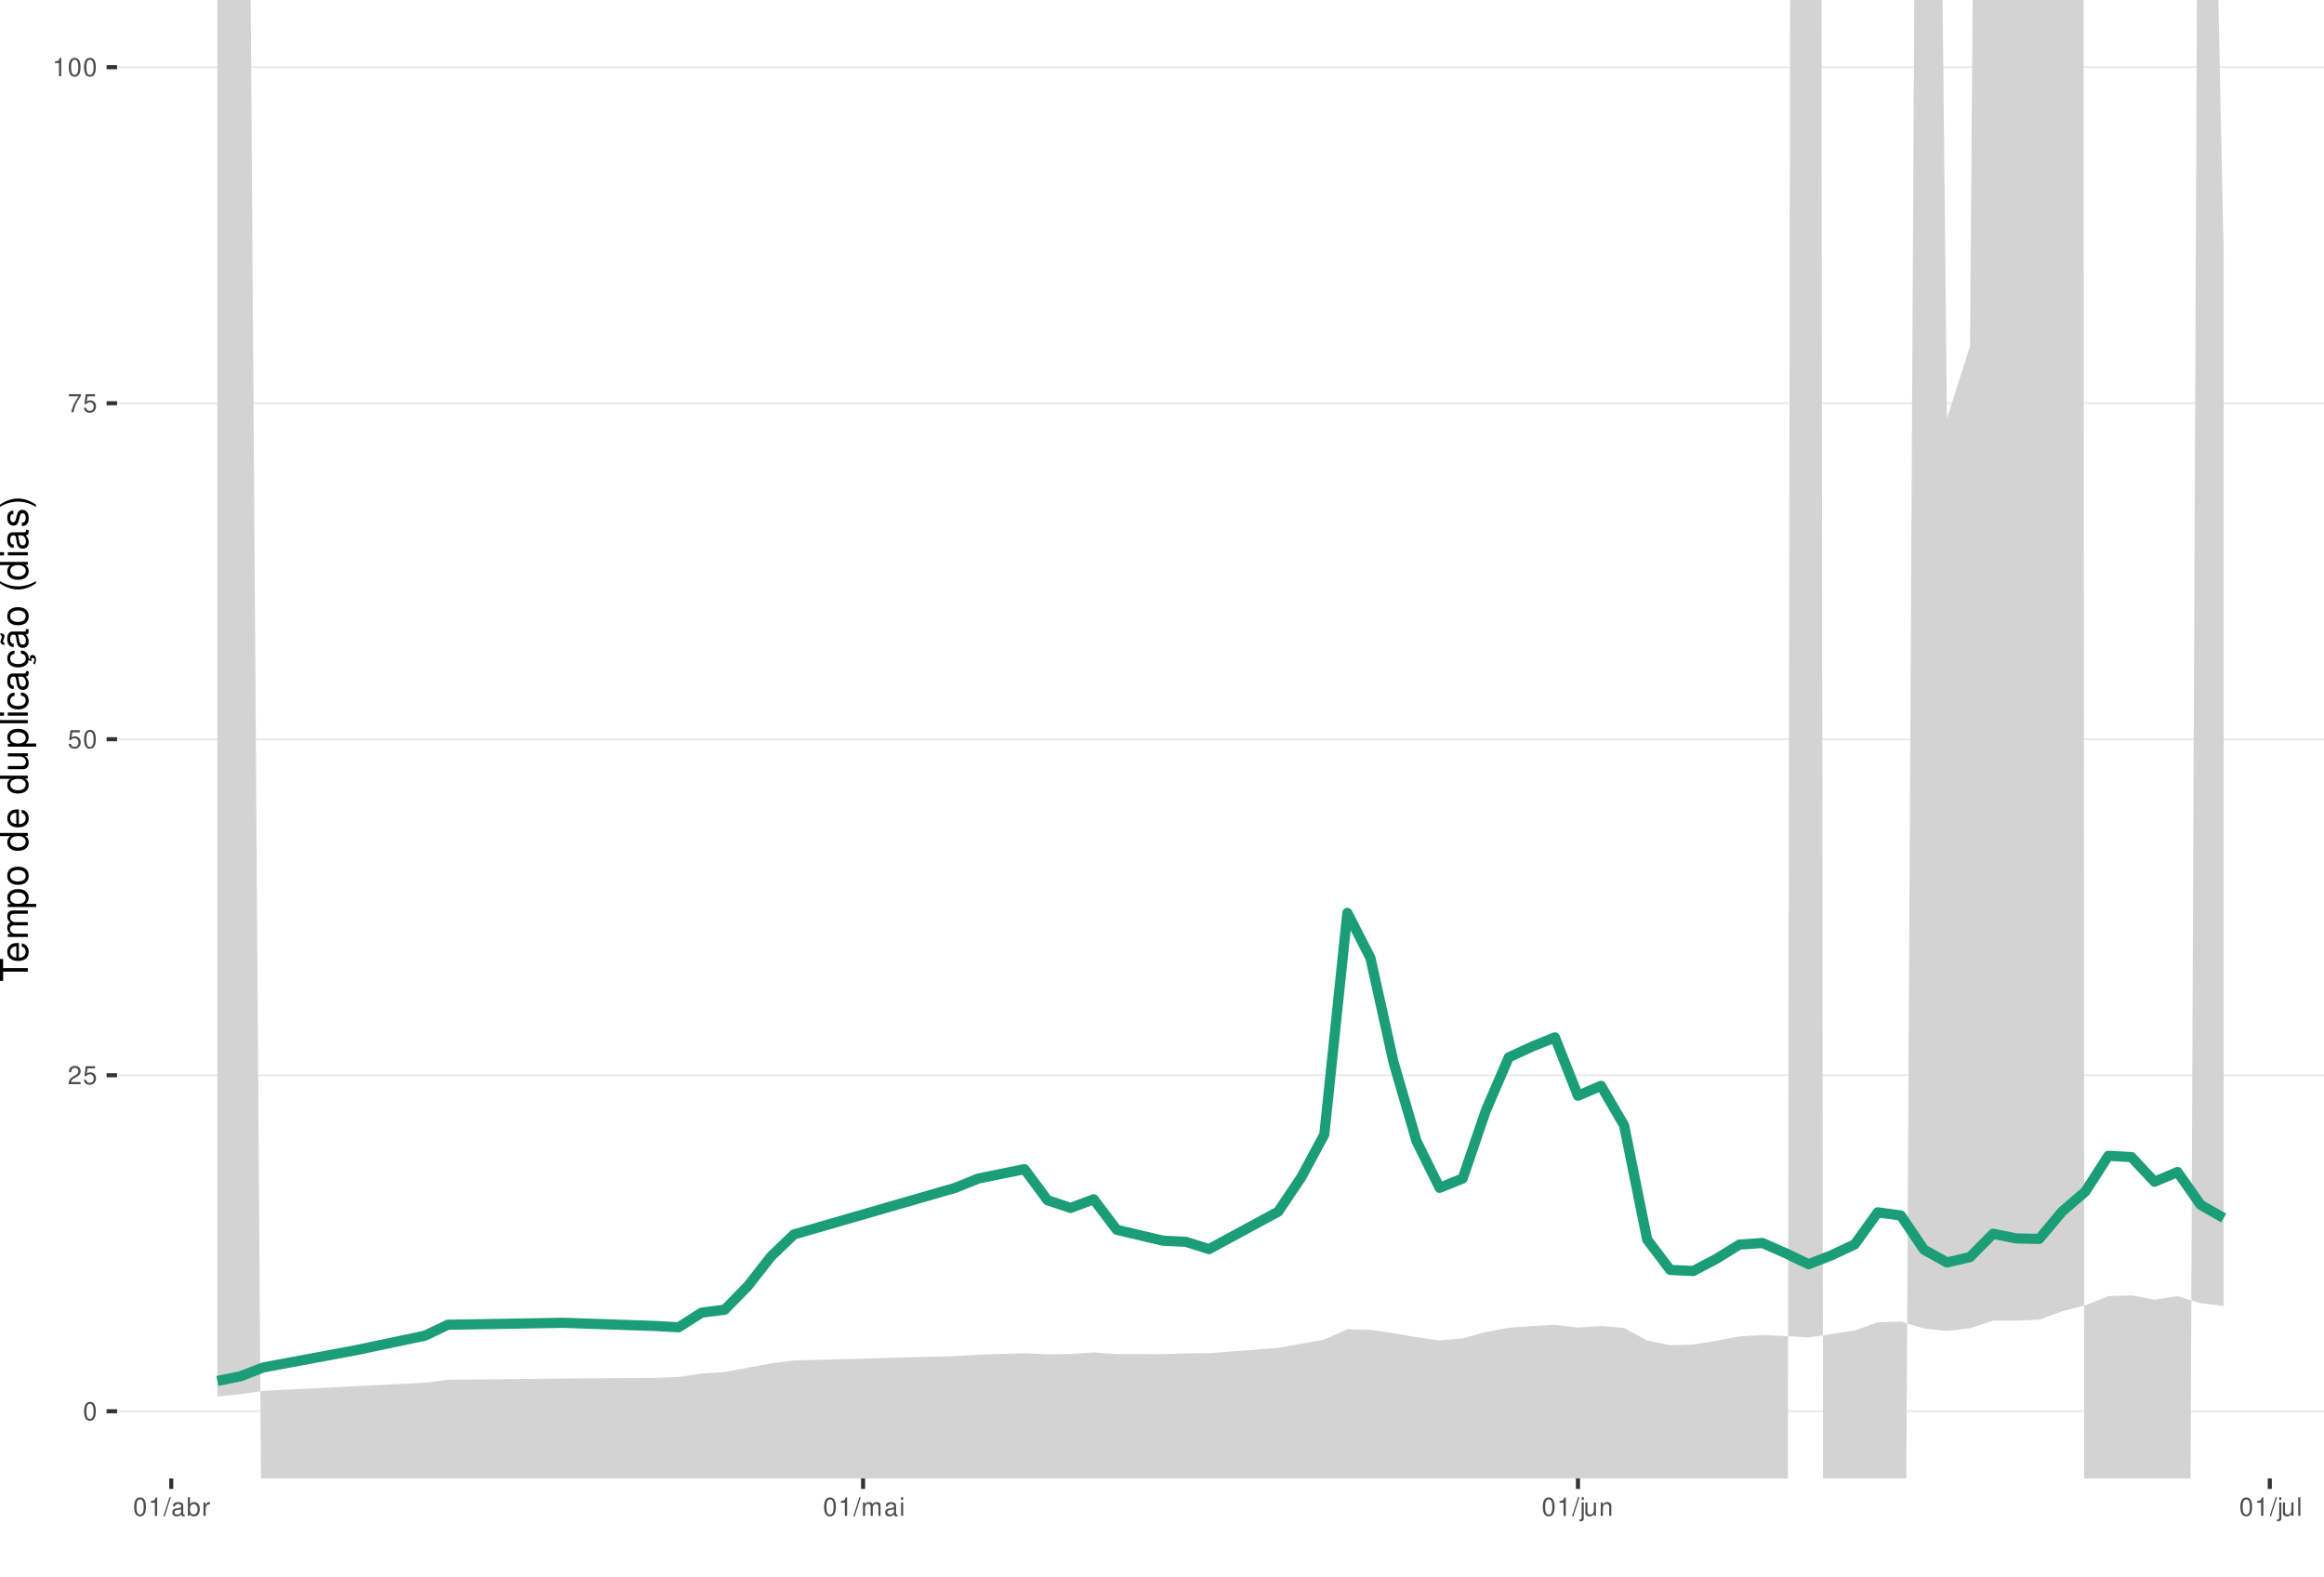
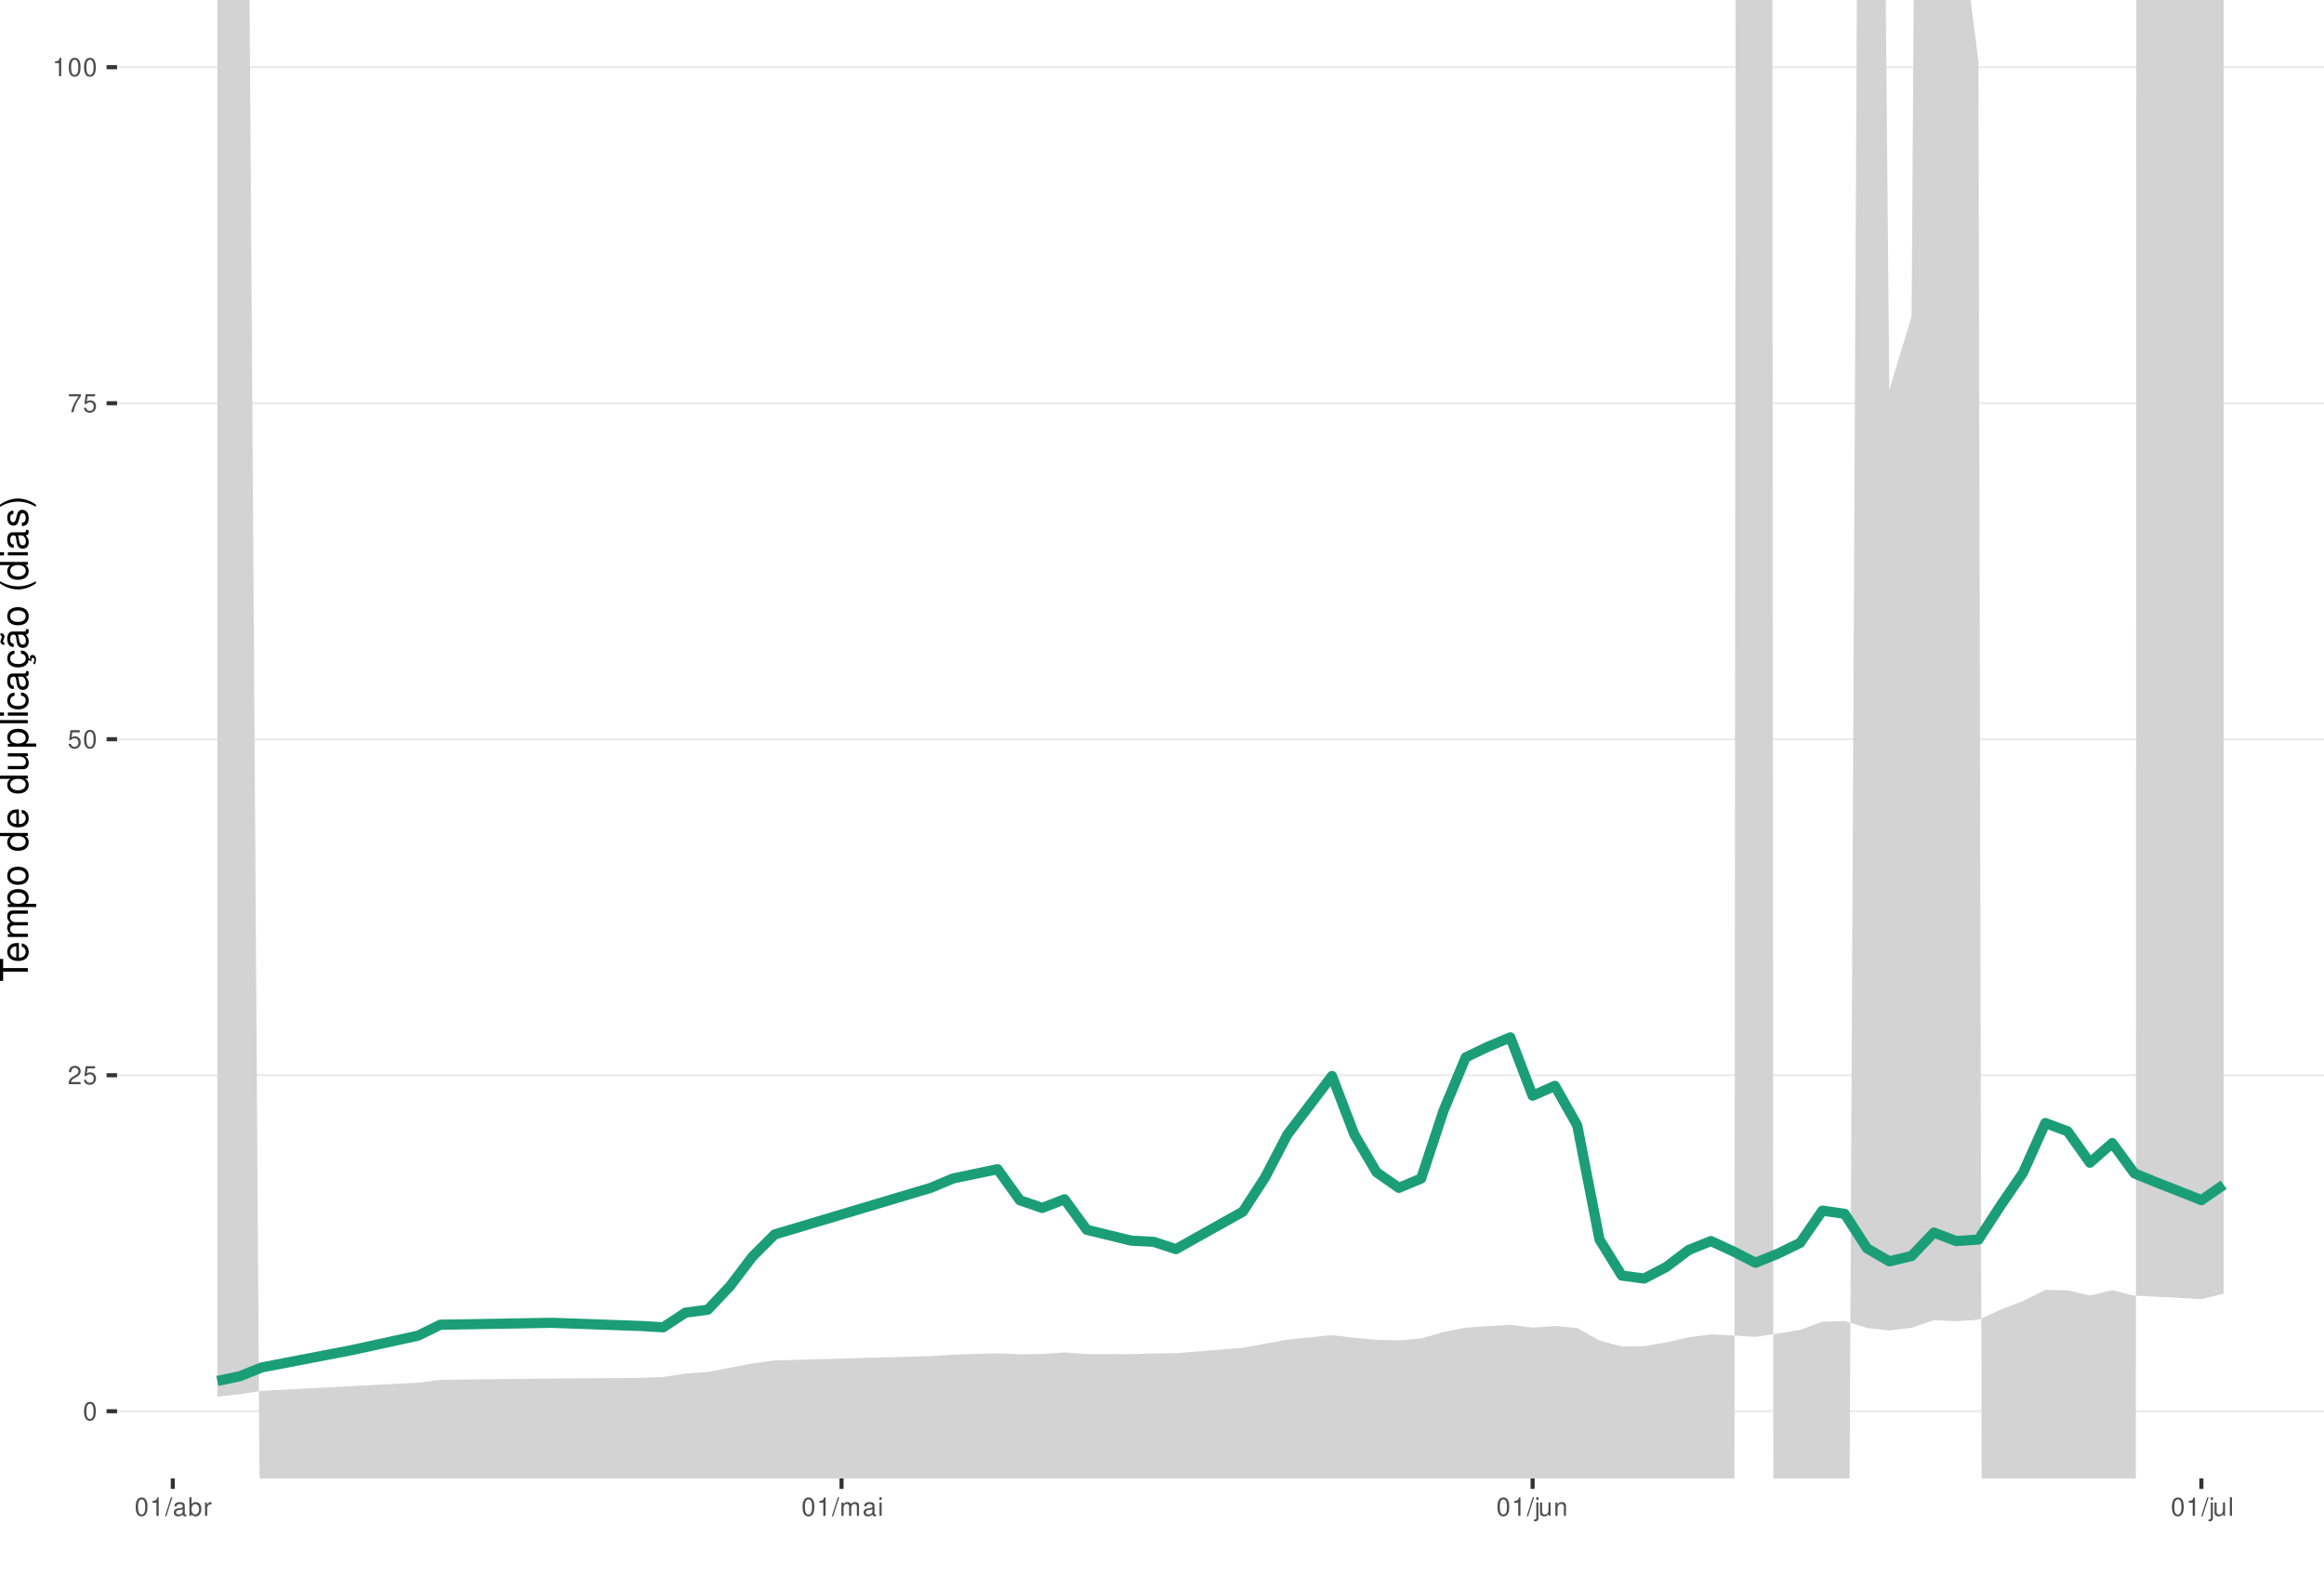
<svg xmlns="http://www.w3.org/2000/svg" xmlns:xlink="http://www.w3.org/1999/xlink" width="609pt" height="413pt" viewBox="0 0 609 413" version="1.1">
  <defs>
    <g>
      <symbol overflow="visible" id="glyph0-0">
        <path style="stroke:none;" d="" />
      </symbol>
      <symbol overflow="visible" id="glyph0-1">
        <path style="stroke:none;" d="M 1.828 -4.812 C 1.391 -4.812 0.984 -4.609 0.75 -4.281 C 0.438 -3.859 0.281 -3.219 0.281 -2.328 C 0.281 -0.703 0.812 0.156 1.828 0.156 C 2.828 0.156 3.375 -0.703 3.375 -2.297 C 3.375 -3.219 3.234 -3.844 2.922 -4.281 C 2.672 -4.625 2.281 -4.812 1.828 -4.812 Z M 1.828 -4.297 C 2.469 -4.297 2.781 -3.641 2.781 -2.344 C 2.781 -0.969 2.469 -0.328 1.812 -0.328 C 1.203 -0.328 0.891 -1 0.891 -2.328 C 0.891 -3.641 1.203 -4.297 1.828 -4.297 Z M 1.828 -4.297 " />
      </symbol>
      <symbol overflow="visible" id="glyph0-2">
        <path style="stroke:none;" d="M 3.375 -0.578 L 0.891 -0.578 C 0.938 -0.984 1.156 -1.234 1.734 -1.578 L 2.406 -1.953 C 3.062 -2.328 3.406 -2.812 3.406 -3.406 C 3.406 -3.812 3.234 -4.188 2.969 -4.438 C 2.688 -4.688 2.344 -4.812 1.891 -4.812 C 1.297 -4.812 0.844 -4.594 0.578 -4.188 C 0.422 -3.938 0.344 -3.641 0.328 -3.141 L 0.922 -3.141 C 0.938 -3.469 0.984 -3.672 1.062 -3.828 C 1.219 -4.125 1.516 -4.297 1.875 -4.297 C 2.406 -4.297 2.797 -3.906 2.797 -3.391 C 2.797 -3.016 2.578 -2.672 2.156 -2.438 L 1.547 -2.078 C 0.562 -1.516 0.281 -1.062 0.219 0 L 3.375 0 Z M 3.375 -0.578 " />
      </symbol>
      <symbol overflow="visible" id="glyph0-3">
        <path style="stroke:none;" d="M 3.172 -4.719 L 0.734 -4.719 L 0.375 -2.156 L 0.922 -2.156 C 1.188 -2.469 1.422 -2.594 1.797 -2.594 C 2.422 -2.594 2.812 -2.156 2.812 -1.453 C 2.812 -0.781 2.422 -0.359 1.781 -0.359 C 1.266 -0.359 0.953 -0.625 0.812 -1.156 L 0.234 -1.156 C 0.312 -0.766 0.375 -0.578 0.516 -0.406 C 0.781 -0.047 1.266 0.156 1.797 0.156 C 2.75 0.156 3.422 -0.547 3.422 -1.531 C 3.422 -2.469 2.797 -3.109 1.891 -3.109 C 1.562 -3.109 1.297 -3.016 1.016 -2.828 L 1.203 -4.141 L 3.172 -4.141 Z M 3.172 -4.719 " />
      </symbol>
      <symbol overflow="visible" id="glyph0-4">
        <path style="stroke:none;" d="M 3.469 -4.719 L 0.312 -4.719 L 0.312 -4.141 L 2.859 -4.141 C 1.734 -2.531 1.266 -1.547 0.922 0 L 1.547 0 C 1.797 -1.516 2.391 -2.812 3.469 -4.234 Z M 3.469 -4.719 " />
      </symbol>
      <symbol overflow="visible" id="glyph0-5">
        <path style="stroke:none;" d="M 1.719 -3.422 L 1.719 0 L 2.312 0 L 2.312 -4.812 L 1.922 -4.812 C 1.719 -4.078 1.578 -3.969 0.672 -3.859 L 0.672 -3.422 Z M 1.719 -3.422 " />
      </symbol>
      <symbol overflow="visible" id="glyph0-6">
        <path style="stroke:none;" d="M 1.531 -4.859 L -0.047 0.141 L 0.312 0.141 L 1.891 -4.859 Z M 1.531 -4.859 " />
      </symbol>
      <symbol overflow="visible" id="glyph0-7">
        <path style="stroke:none;" d="M 3.562 -0.328 C 3.5 -0.312 3.469 -0.312 3.438 -0.312 C 3.25 -0.312 3.141 -0.406 3.141 -0.578 L 3.141 -2.641 C 3.141 -3.25 2.688 -3.594 1.828 -3.594 C 1.312 -3.594 0.906 -3.438 0.672 -3.188 C 0.516 -3 0.453 -2.797 0.438 -2.453 L 0.984 -2.453 C 1.031 -2.875 1.297 -3.078 1.812 -3.078 C 2.312 -3.078 2.594 -2.891 2.594 -2.562 L 2.594 -2.406 C 2.578 -2.172 2.469 -2.078 2.016 -2.031 C 1.219 -1.922 1.109 -1.891 0.891 -1.812 C 0.484 -1.641 0.281 -1.328 0.281 -0.875 C 0.281 -0.25 0.719 0.156 1.422 0.156 C 1.859 0.156 2.219 0 2.609 -0.359 C 2.656 0 2.828 0.156 3.188 0.156 C 3.297 0.156 3.375 0.141 3.562 0.094 Z M 2.594 -1.094 C 2.594 -0.906 2.531 -0.797 2.375 -0.641 C 2.141 -0.438 1.875 -0.328 1.547 -0.328 C 1.109 -0.328 0.859 -0.547 0.859 -0.891 C 0.859 -1.266 1.094 -1.438 1.703 -1.531 C 2.297 -1.609 2.406 -1.641 2.594 -1.719 Z M 2.594 -1.094 " />
      </symbol>
      <symbol overflow="visible" id="glyph0-8">
        <path style="stroke:none;" d="M 0.359 -4.859 L 0.359 0 L 0.859 0 L 0.859 -0.453 C 1.125 -0.047 1.484 0.156 1.969 0.156 C 2.875 0.156 3.484 -0.594 3.484 -1.75 C 3.484 -2.891 2.922 -3.594 1.984 -3.594 C 1.516 -3.594 1.172 -3.406 0.906 -3.016 L 0.906 -4.859 Z M 1.891 -3.062 C 2.5 -3.062 2.906 -2.531 2.906 -1.703 C 2.906 -0.906 2.484 -0.359 1.891 -0.359 C 1.297 -0.359 0.906 -0.906 0.906 -1.719 C 0.906 -2.531 1.297 -3.062 1.891 -3.062 Z M 1.891 -3.062 " />
      </symbol>
      <symbol overflow="visible" id="glyph0-9">
        <path style="stroke:none;" d="M 0.453 -3.484 L 0.453 0 L 1.016 0 L 1.016 -1.812 C 1.031 -2.656 1.375 -3.016 2.141 -3 L 2.141 -3.562 C 2.047 -3.578 1.984 -3.594 1.922 -3.594 C 1.562 -3.594 1.297 -3.375 0.969 -2.859 L 0.969 -3.484 Z M 0.453 -3.484 " />
      </symbol>
      <symbol overflow="visible" id="glyph0-10">
        <path style="stroke:none;" d="M 0.469 -3.484 L 0.469 0 L 1.031 0 L 1.031 -2.188 C 1.031 -2.703 1.391 -3.109 1.844 -3.109 C 2.25 -3.109 2.484 -2.844 2.484 -2.406 L 2.484 0 L 3.047 0 L 3.047 -2.188 C 3.047 -2.703 3.422 -3.109 3.875 -3.109 C 4.266 -3.109 4.516 -2.844 4.516 -2.406 L 4.516 0 L 5.078 0 L 5.078 -2.609 C 5.078 -3.234 4.719 -3.594 4.062 -3.594 C 3.594 -3.594 3.312 -3.453 2.984 -3.062 C 2.781 -3.422 2.5 -3.594 2.047 -3.594 C 1.578 -3.594 1.266 -3.422 0.984 -3 L 0.984 -3.484 Z M 0.469 -3.484 " />
      </symbol>
      <symbol overflow="visible" id="glyph0-11">
        <path style="stroke:none;" d="M 1 -3.484 L 0.453 -3.484 L 0.453 0 L 1 0 Z M 1 -4.859 L 0.438 -4.859 L 0.438 -4.156 L 1 -4.156 Z M 1 -4.859 " />
      </symbol>
      <symbol overflow="visible" id="glyph0-12">
        <path style="stroke:none;" d="M 0.469 -3.484 L 0.469 0.5 C 0.469 0.859 0.359 0.969 0.016 0.969 C -0.031 0.969 -0.047 0.969 -0.125 0.953 L -0.125 1.438 C -0.047 1.438 -0.016 1.453 0.062 1.453 C 0.688 1.453 1.016 1.203 1.016 0.719 L 1.016 -3.484 Z M 1.016 -4.859 L 0.469 -4.859 L 0.469 -4.156 L 1.016 -4.156 Z M 1.016 -4.859 " />
      </symbol>
      <symbol overflow="visible" id="glyph0-13">
        <path style="stroke:none;" d="M 3.203 0 L 3.203 -3.484 L 2.656 -3.484 L 2.656 -1.516 C 2.656 -0.797 2.281 -0.328 1.703 -0.328 C 1.266 -0.328 0.984 -0.594 0.984 -1.016 L 0.984 -3.484 L 0.438 -3.484 L 0.438 -0.797 C 0.438 -0.219 0.859 0.156 1.547 0.156 C 2.062 0.156 2.391 -0.031 2.703 -0.484 L 2.703 0 Z M 3.203 0 " />
      </symbol>
      <symbol overflow="visible" id="glyph0-14">
        <path style="stroke:none;" d="M 0.469 -3.484 L 0.469 0 L 1.031 0 L 1.031 -1.922 C 1.031 -2.641 1.391 -3.109 1.969 -3.109 C 2.406 -3.109 2.688 -2.828 2.688 -2.422 L 2.688 0 L 3.234 0 L 3.234 -2.641 C 3.234 -3.219 2.812 -3.594 2.141 -3.594 C 1.625 -3.594 1.281 -3.391 0.984 -2.906 L 0.984 -3.484 Z M 0.469 -3.484 " />
      </symbol>
      <symbol overflow="visible" id="glyph0-15">
        <path style="stroke:none;" d="M 1.016 -4.859 L 0.453 -4.859 L 0.453 0 L 1.016 0 Z M 1.016 -4.859 " />
      </symbol>
      <symbol overflow="visible" id="glyph1-0">
        <path style="stroke:none;" d="" />
      </symbol>
      <symbol overflow="visible" id="glyph1-1">
        <path style="stroke:none;" d="M -6.469 -3.547 L -6.469 -5.938 L -7.297 -5.938 L -7.297 -0.203 L -6.469 -0.203 L -6.469 -2.609 L 0 -2.609 L 0 -3.547 Z M -6.469 -3.547 " />
      </symbol>
      <symbol overflow="visible" id="glyph1-2">
        <path style="stroke:none;" d="M -2.344 -5.125 C -3.141 -5.125 -3.625 -5.062 -4.016 -4.922 C -4.875 -4.578 -5.391 -3.781 -5.391 -2.797 C -5.391 -1.344 -4.281 -0.406 -2.547 -0.406 C -0.812 -0.406 0.234 -1.297 0.234 -2.781 C 0.234 -3.984 -0.453 -4.812 -1.594 -5.016 L -1.594 -4.188 C -0.906 -3.953 -0.547 -3.484 -0.547 -2.812 C -0.547 -2.281 -0.781 -1.828 -1.219 -1.547 C -1.516 -1.344 -1.812 -1.281 -2.344 -1.266 Z M -3.016 -1.297 C -3.984 -1.359 -4.625 -1.953 -4.625 -2.797 C -4.625 -3.641 -3.953 -4.234 -3.016 -4.234 Z M -3.016 -1.297 " />
      </symbol>
      <symbol overflow="visible" id="glyph1-3">
        <path style="stroke:none;" d="M -5.234 -0.703 L 0 -0.703 L 0 -1.547 L -3.297 -1.547 C -4.047 -1.547 -4.656 -2.094 -4.656 -2.766 C -4.656 -3.391 -4.281 -3.734 -3.609 -3.734 L 0 -3.734 L 0 -4.578 L -3.297 -4.578 C -4.047 -4.578 -4.656 -5.125 -4.656 -5.812 C -4.656 -6.422 -4.266 -6.781 -3.609 -6.781 L 0 -6.781 L 0 -7.625 L -3.938 -7.625 C -4.875 -7.625 -5.391 -7.078 -5.391 -6.094 C -5.391 -5.406 -5.188 -4.984 -4.594 -4.484 C -5.156 -4.188 -5.391 -3.766 -5.391 -3.078 C -5.391 -2.375 -5.125 -1.906 -4.5 -1.469 L -5.234 -1.469 Z M -5.234 -0.703 " />
      </symbol>
      <symbol overflow="visible" id="glyph1-4">
        <path style="stroke:none;" d="M 2.188 -0.547 L 2.188 -1.375 L -0.547 -1.375 C -0.016 -1.812 0.234 -2.312 0.234 -2.984 C 0.234 -4.344 -0.859 -5.234 -2.531 -5.234 C -4.297 -5.234 -5.391 -4.375 -5.391 -2.984 C -5.391 -2.266 -5.062 -1.703 -4.453 -1.312 L -5.234 -1.312 L -5.234 -0.547 Z M -4.609 -2.844 C -4.609 -3.766 -3.797 -4.359 -2.547 -4.359 C -1.359 -4.359 -0.547 -3.75 -0.547 -2.844 C -0.547 -1.953 -1.344 -1.375 -2.578 -1.375 C -3.812 -1.375 -4.609 -1.953 -4.609 -2.844 Z M -4.609 -2.844 " />
      </symbol>
      <symbol overflow="visible" id="glyph1-5">
        <path style="stroke:none;" d="M -5.391 -2.719 C -5.391 -1.234 -4.344 -0.359 -2.578 -0.359 C -0.812 -0.359 0.234 -1.234 0.234 -2.734 C 0.234 -4.203 -0.812 -5.094 -2.547 -5.094 C -4.359 -5.094 -5.391 -4.234 -5.391 -2.719 Z M -4.625 -2.734 C -4.625 -3.672 -3.844 -4.234 -2.547 -4.234 C -1.312 -4.234 -0.547 -3.656 -0.547 -2.734 C -0.547 -1.797 -1.312 -1.234 -2.578 -1.234 C -3.844 -1.234 -4.625 -1.797 -4.625 -2.734 Z M -4.625 -2.734 " />
      </symbol>
      <symbol overflow="visible" id="glyph1-6">
        <path style="stroke:none;" d="" />
      </symbol>
      <symbol overflow="visible" id="glyph1-7">
        <path style="stroke:none;" d="M -7.297 -4.953 L -7.297 -4.125 L -4.578 -4.125 C -5.109 -3.766 -5.391 -3.203 -5.391 -2.516 C -5.391 -1.156 -4.297 -0.266 -2.625 -0.266 C -0.859 -0.266 0.234 -1.125 0.234 -2.547 C 0.234 -3.266 -0.047 -3.766 -0.688 -4.203 L 0 -4.203 L 0 -4.953 Z M -4.609 -2.656 C -4.609 -3.547 -3.812 -4.125 -2.562 -4.125 C -1.344 -4.125 -0.547 -3.547 -0.547 -2.656 C -0.547 -1.734 -1.359 -1.125 -2.578 -1.125 C -3.797 -1.125 -4.609 -1.734 -4.609 -2.656 Z M -4.609 -2.656 " />
      </symbol>
      <symbol overflow="visible" id="glyph1-8">
        <path style="stroke:none;" d="M 0 -4.812 L -5.234 -4.812 L -5.234 -3.984 L -2.266 -3.984 C -1.203 -3.984 -0.5 -3.438 -0.5 -2.562 C -0.5 -1.906 -0.906 -1.484 -1.531 -1.484 L -5.234 -1.484 L -5.234 -0.656 L -1.203 -0.656 C -0.328 -0.656 0.234 -1.297 0.234 -2.312 C 0.234 -3.094 -0.047 -3.578 -0.734 -4.062 L 0 -4.062 Z M 0 -4.812 " />
      </symbol>
      <symbol overflow="visible" id="glyph1-9">
        <path style="stroke:none;" d="M -7.297 -1.516 L -7.297 -0.688 L 0 -0.688 L 0 -1.516 Z M -7.297 -1.516 " />
      </symbol>
      <symbol overflow="visible" id="glyph1-10">
        <path style="stroke:none;" d="M -5.234 -1.5 L -5.234 -0.672 L 0 -0.672 L 0 -1.5 Z M -7.297 -1.5 L -7.297 -0.656 L -6.234 -0.656 L -6.234 -1.5 Z M -7.297 -1.5 " />
      </symbol>
      <symbol overflow="visible" id="glyph1-11">
        <path style="stroke:none;" d="M -3.484 -4.703 C -3.984 -4.672 -4.312 -4.562 -4.609 -4.359 C -5.094 -4 -5.391 -3.375 -5.391 -2.641 C -5.391 -1.219 -4.266 -0.312 -2.531 -0.312 C -0.844 -0.312 0.234 -1.203 0.234 -2.625 C 0.234 -3.875 -0.516 -4.672 -1.797 -4.766 L -1.797 -3.938 C -0.953 -3.797 -0.547 -3.359 -0.547 -2.656 C -0.547 -1.734 -1.297 -1.188 -2.531 -1.188 C -3.844 -1.188 -4.625 -1.719 -4.625 -2.625 C -4.625 -3.328 -4.203 -3.766 -3.484 -3.875 Z M -3.484 -4.703 " />
      </symbol>
      <symbol overflow="visible" id="glyph1-12">
        <path style="stroke:none;" d="M -0.484 -5.344 C -0.469 -5.266 -0.469 -5.219 -0.469 -5.172 C -0.469 -4.875 -0.625 -4.719 -0.875 -4.719 L -3.953 -4.719 C -4.891 -4.719 -5.391 -4.047 -5.391 -2.75 C -5.391 -1.984 -5.172 -1.375 -4.781 -1.016 C -4.516 -0.766 -4.203 -0.672 -3.688 -0.656 L -3.688 -1.484 C -4.328 -1.562 -4.625 -1.938 -4.625 -2.719 C -4.625 -3.484 -4.344 -3.891 -3.844 -3.891 L -3.625 -3.891 C -3.266 -3.875 -3.125 -3.703 -3.047 -3.016 C -2.891 -1.844 -2.844 -1.656 -2.719 -1.344 C -2.453 -0.734 -2 -0.422 -1.312 -0.422 C -0.375 -0.422 0.234 -1.078 0.234 -2.141 C 0.234 -2.797 0 -3.328 -0.547 -3.922 C 0 -3.984 0.234 -4.234 0.234 -4.781 C 0.234 -4.953 0.203 -5.062 0.141 -5.344 Z M -1.656 -3.891 C -1.375 -3.891 -1.203 -3.812 -0.969 -3.562 C -0.656 -3.219 -0.5 -2.812 -0.5 -2.312 C -0.5 -1.672 -0.812 -1.297 -1.344 -1.297 C -1.891 -1.297 -2.172 -1.656 -2.297 -2.547 C -2.422 -3.438 -2.453 -3.609 -2.594 -3.891 Z M -1.656 -3.891 " />
      </symbol>
      <symbol overflow="visible" id="glyph1-13">
        <path style="stroke:none;" d="M 0.234 -2.641 C 0.234 -3.875 -0.547 -4.703 -1.797 -4.766 L -1.797 -3.938 C -0.953 -3.797 -0.531 -3.359 -0.531 -2.656 C -0.531 -1.734 -1.281 -1.188 -2.516 -1.188 C -3.844 -1.188 -4.625 -1.719 -4.625 -2.625 C -4.625 -3.328 -4.203 -3.766 -3.484 -3.875 L -3.484 -4.703 C -3.984 -4.672 -4.312 -4.562 -4.609 -4.359 C -5.094 -4 -5.391 -3.375 -5.391 -2.641 C -5.391 -1.219 -4.266 -0.312 -2.531 -0.312 C -1.469 -0.312 -0.625 -0.672 -0.156 -1.312 C 0.047 -1.594 0.125 -1.812 0.203 -2.25 L 0.922 -1.938 L 0.984 -2.062 C 0.938 -2.188 0.906 -2.25 0.906 -2.375 C 0.906 -2.656 1.047 -2.828 1.281 -2.828 C 1.547 -2.828 1.734 -2.594 1.734 -2.297 C 1.734 -2.031 1.672 -1.844 1.438 -1.406 L 1.406 -1.312 L 1.812 -1.094 C 2.078 -1.75 2.141 -1.953 2.141 -2.344 C 2.141 -3.109 1.781 -3.578 1.203 -3.578 C 0.781 -3.578 0.547 -3.297 0.547 -2.797 C 0.547 -2.703 0.547 -2.641 0.562 -2.516 Z M 0.234 -2.641 " />
      </symbol>
      <symbol overflow="visible" id="glyph1-14">
        <path style="stroke:none;" d="M -0.484 -5.344 C -0.469 -5.266 -0.469 -5.219 -0.469 -5.172 C -0.469 -4.875 -0.625 -4.719 -0.875 -4.719 L -3.953 -4.719 C -4.891 -4.719 -5.391 -4.047 -5.391 -2.75 C -5.391 -1.984 -5.172 -1.375 -4.781 -1.016 C -4.516 -0.766 -4.203 -0.672 -3.688 -0.656 L -3.688 -1.484 C -4.328 -1.562 -4.625 -1.938 -4.625 -2.719 C -4.625 -3.484 -4.344 -3.891 -3.844 -3.891 L -3.625 -3.891 C -3.266 -3.875 -3.125 -3.703 -3.047 -3.016 C -2.891 -1.844 -2.844 -1.656 -2.719 -1.344 C -2.453 -0.734 -2 -0.422 -1.312 -0.422 C -0.375 -0.422 0.234 -1.078 0.234 -2.141 C 0.234 -2.797 0 -3.328 -0.547 -3.922 C 0 -3.984 0.234 -4.234 0.234 -4.781 C 0.234 -4.953 0.203 -5.062 0.141 -5.344 Z M -1.656 -3.891 C -1.375 -3.891 -1.203 -3.812 -0.969 -3.562 C -0.656 -3.219 -0.5 -2.812 -0.5 -2.312 C -0.5 -1.672 -0.812 -1.297 -1.344 -1.297 C -1.891 -1.297 -2.172 -1.656 -2.297 -2.547 C -2.422 -3.438 -2.453 -3.609 -2.594 -3.891 Z M -7.172 -3.75 C -6.922 -3.672 -6.812 -3.547 -6.812 -3.375 C -6.812 -3.25 -6.875 -2.984 -6.984 -2.734 C -7.156 -2.312 -7.172 -2.25 -7.172 -2.047 C -7.172 -1.594 -6.797 -1.297 -6.141 -1.188 L -6.141 -1.766 C -6.375 -1.812 -6.5 -1.938 -6.5 -2.094 C -6.5 -2.203 -6.469 -2.344 -6.375 -2.578 C -6.156 -3.156 -6.125 -3.234 -6.125 -3.438 C -6.125 -3.922 -6.484 -4.219 -7.172 -4.312 Z M -7.172 -3.75 " />
      </symbol>
      <symbol overflow="visible" id="glyph1-15">
        <path style="stroke:none;" d="M -7.297 -2.359 C -5.984 -1.359 -4.156 -0.734 -2.594 -0.734 C -1.016 -0.734 0.812 -1.359 2.125 -2.359 L 2.125 -2.906 C 0.688 -2.031 -0.984 -1.547 -2.594 -1.547 C -4.188 -1.547 -5.875 -2.031 -7.297 -2.906 Z M -7.297 -2.359 " />
      </symbol>
      <symbol overflow="visible" id="glyph1-16">
        <path style="stroke:none;" d="M -3.781 -4.375 C -4.812 -4.375 -5.391 -3.688 -5.391 -2.484 C -5.391 -1.266 -4.766 -0.469 -3.797 -0.469 C -2.969 -0.469 -2.578 -0.891 -2.281 -2.125 L -2.094 -2.906 C -1.953 -3.484 -1.734 -3.719 -1.375 -3.719 C -0.875 -3.719 -0.547 -3.234 -0.547 -2.5 C -0.547 -2.047 -0.672 -1.672 -0.891 -1.453 C -1.047 -1.328 -1.188 -1.266 -1.562 -1.219 L -1.562 -0.344 C -0.344 -0.375 0.234 -1.062 0.234 -2.438 C 0.234 -3.75 -0.422 -4.594 -1.438 -4.594 C -2.203 -4.594 -2.641 -4.156 -2.891 -3.109 L -3.078 -2.312 C -3.234 -1.625 -3.453 -1.344 -3.828 -1.344 C -4.312 -1.344 -4.625 -1.766 -4.625 -2.453 C -4.625 -3.125 -4.328 -3.484 -3.781 -3.5 Z M -3.781 -4.375 " />
      </symbol>
      <symbol overflow="visible" id="glyph1-17">
        <path style="stroke:none;" d="M 2.125 -0.938 C 0.812 -1.938 -1.016 -2.562 -2.578 -2.562 C -4.156 -2.562 -5.984 -1.938 -7.297 -0.938 L -7.297 -0.375 C -5.859 -1.266 -4.188 -1.75 -2.578 -1.75 C -0.984 -1.75 0.703 -1.266 2.125 -0.375 Z M 2.125 -0.938 " />
      </symbol>
    </g>
    <clipPath id="clip1">
      <path d="M 30.672 0 L 609 0 L 609 387.328 L 30.672 387.328 Z M 30.672 0 " />
    </clipPath>
    <clipPath id="clip2">
      <path d="M 30.672 369 L 609 369 L 609 370 L 30.672 370 Z M 30.672 369 " />
    </clipPath>
    <clipPath id="clip3">
      <path d="M 30.672 281 L 609 281 L 609 282 L 30.672 282 Z M 30.672 281 " />
    </clipPath>
    <clipPath id="clip4">
      <path d="M 30.672 193 L 609 193 L 609 194 L 30.672 194 Z M 30.672 193 " />
    </clipPath>
    <clipPath id="clip5">
      <path d="M 30.672 105 L 609 105 L 609 106 L 30.672 106 Z M 30.672 105 " />
    </clipPath>
    <clipPath id="clip6">
      <path d="M 30.672 17 L 609 17 L 609 18 L 30.672 18 Z M 30.672 17 " />
    </clipPath>
    <clipPath id="clip7">
      <path d="M 56 0 L 583 0 L 583 387.328 L 56 387.328 Z M 56 0 " />
    </clipPath>
  </defs>
  <g id="surface51">
    <rect x="0" y="0" width="609" height="413" style="fill:rgb(100%,100%,100%);fill-opacity:1;stroke:none;" />
    <rect x="0" y="0" width="609" height="413" style="fill:rgb(100%,100%,100%);fill-opacity:1;stroke:none;" />
    <path style="fill:none;stroke-width:1.067;stroke-linecap:round;stroke-linejoin:round;stroke:rgb(100%,100%,100%);stroke-opacity:1;stroke-miterlimit:10;" d="M 0 413 L 609 413 L 609 0 L 0 0 Z M 0 413 " />
    <g clip-path="url(#clip1)" clip-rule="nonzero">
      <path style=" stroke:none;fill-rule:nonzero;fill:rgb(100%,100%,100%);fill-opacity:1;" d="M 30.672 387.328 L 609 387.328 L 609 0 L 30.672 0 Z M 30.672 387.328 " />
    </g>
    <g clip-path="url(#clip2)" clip-rule="nonzero">
      <path style="fill:none;stroke-width:0.533;stroke-linecap:butt;stroke-linejoin:round;stroke:rgb(92.157%,92.157%,92.157%);stroke-opacity:1;stroke-miterlimit:10;" d="M 30.672 369.723 L 609 369.723 " />
    </g>
    <g clip-path="url(#clip3)" clip-rule="nonzero">
      <path style="fill:none;stroke-width:0.533;stroke-linecap:butt;stroke-linejoin:round;stroke:rgb(92.157%,92.157%,92.157%);stroke-opacity:1;stroke-miterlimit:10;" d="M 30.672 281.695 L 609 281.695 " />
    </g>
    <g clip-path="url(#clip4)" clip-rule="nonzero">
      <path style="fill:none;stroke-width:0.533;stroke-linecap:butt;stroke-linejoin:round;stroke:rgb(92.157%,92.157%,92.157%);stroke-opacity:1;stroke-miterlimit:10;" d="M 30.672 193.664 L 609 193.664 " />
    </g>
    <g clip-path="url(#clip5)" clip-rule="nonzero">
      <path style="fill:none;stroke-width:0.533;stroke-linecap:butt;stroke-linejoin:round;stroke:rgb(92.157%,92.157%,92.157%);stroke-opacity:1;stroke-miterlimit:10;" d="M 30.672 105.637 L 609 105.637 " />
    </g>
    <g clip-path="url(#clip6)" clip-rule="nonzero">
      <path style="fill:none;stroke-width:0.533;stroke-linecap:butt;stroke-linejoin:round;stroke:rgb(92.157%,92.157%,92.157%);stroke-opacity:1;stroke-miterlimit:10;" d="M 30.672 17.605 L 609 17.605 " />
    </g>
    <g clip-path="url(#clip7)" clip-rule="nonzero">
-       <path style=" stroke:none;fill-rule:nonzero;fill:rgb(82.745%,82.745%,82.745%);fill-opacity:1;" d="M 65.699 0 L 68.566 413 L 92.355 413 L 93.219 410.453 L 111.348 402.078 L 117.391 401.012 L 147.605 404.043 L 171.777 411.758 L 172.578 413 L 192.387 413 L 195.953 408.078 L 201.996 403.07 L 208.039 401.34 L 250.34 398.473 L 256.383 398.777 L 268.469 399.082 L 274.512 402.375 L 280.555 404.32 L 286.598 404.578 L 292.641 410.617 L 298.57 413 L 339.141 413 L 340.988 411.832 L 347.031 408.801 L 353.074 401.801 L 359.117 403.094 L 365.16 406.844 L 371.203 412.906 L 371.273 413 L 391.395 413 L 395.375 411.32 L 401.418 411.664 L 407.461 411.965 L 408.836 413 L 468.461 413 L 469.086 0 L 477.316 0 L 477.754 413 L 499.41 413 L 501.629 0 L 509.051 0 L 510.195 109.637 L 516.238 90.691 L 516.926 0 L 546.012 0 L 546.168 413 L 573.922 413 L 575.695 0 L 581.328 0 L 582.711 67.059 L 582.711 342.117 L 576.668 341.422 L 570.625 339.578 L 564.582 340.484 L 558.539 339.344 L 552.496 339.574 L 546.453 341.961 L 540.41 343.527 L 534.367 345.723 L 528.324 345.984 L 522.281 345.984 L 516.238 347.98 L 510.195 348.68 L 504.152 348.027 L 498.109 346.227 L 492.066 346.414 L 486.023 348.559 L 479.98 349.508 L 473.938 350.395 L 467.895 350.02 L 461.848 349.746 L 455.805 350.113 L 449.762 351.25 L 443.719 352.25 L 437.676 352.445 L 431.633 351.191 L 425.59 347.91 L 419.547 347.379 L 413.504 347.809 L 407.461 347.074 L 401.418 347.426 L 395.375 347.832 L 389.332 348.957 L 383.289 350.652 L 377.246 351.16 L 371.203 350.316 L 365.16 349.266 L 359.117 348.387 L 353.074 348.242 L 347.031 350.957 L 334.945 353.105 L 316.812 354.516 L 310.77 354.559 L 304.727 354.762 L 292.641 354.742 L 286.598 354.316 L 280.555 354.723 L 274.512 354.805 L 268.469 354.527 L 256.383 354.895 L 250.34 355.27 L 208.039 356.41 L 201.996 357.188 L 195.953 358.305 L 189.906 359.441 L 183.863 359.84 L 177.82 360.746 L 171.777 360.984 L 147.605 361.148 L 117.391 361.492 L 111.348 362.242 L 93.219 363.148 L 69.047 364.379 L 63.004 365.25 L 56.957 365.887 L 56.957 0 Z M 65.699 0 " />
-     </g>
-     <path style="fill:none;stroke-width:2.667;stroke-linecap:butt;stroke-linejoin:round;stroke:rgb(10.588%,61.961%,46.667%);stroke-opacity:1;stroke-miterlimit:10;" d="M 56.957 361.781 L 63.004 360.562 L 69.047 358.23 L 93.219 353.738 L 111.348 349.922 L 117.391 347.059 L 147.605 346.555 L 171.777 347.383 L 177.82 347.73 L 183.863 343.891 L 189.906 343.117 L 195.953 336.934 L 201.996 329.234 L 208.039 323.406 L 250.34 311.191 L 256.383 308.746 L 268.469 306.305 L 274.512 314.449 L 280.555 316.453 L 286.598 314.195 L 292.641 322.184 L 304.727 325.035 L 310.77 325.336 L 316.812 327.246 L 334.945 317.434 L 340.988 308.441 L 347.031 297.234 L 353.074 239.164 L 359.117 250.965 L 365.16 278.227 L 371.203 298.98 L 377.246 311.191 L 383.289 308.746 L 389.332 291.043 L 395.375 277.004 L 401.418 274.215 L 407.461 271.773 L 413.504 287.059 L 419.547 284.473 L 425.59 294.828 L 431.633 324.73 L 437.676 332.695 L 443.719 332.98 L 449.762 329.801 L 455.805 326.062 L 461.848 325.645 L 467.895 328.293 L 473.938 331.211 L 479.98 328.844 L 486.023 326.008 L 492.066 317.613 L 498.109 318.434 L 504.152 327.367 L 510.195 330.738 L 516.238 329.332 L 522.281 323.223 L 528.324 324.445 L 534.367 324.574 L 540.41 317.371 L 546.453 312.18 L 552.496 302.797 L 558.539 303.137 L 564.582 309.582 L 570.625 307.051 L 576.668 315.648 L 582.711 319.094 " />
+       <path style=" stroke:none;fill-rule:nonzero;fill:rgb(82.745%,82.745%,82.745%);fill-opacity:1;" d="M 65.406 0 L 68.18 413 L 91.176 413 L 92.008 410.453 L 109.535 402.078 L 115.375 401.012 L 144.586 404.043 L 167.953 411.758 L 168.723 413 L 187.871 413 L 191.316 408.078 L 197.16 403.07 L 203 401.34 L 243.895 398.473 L 249.734 398.777 L 261.418 399.082 L 267.262 402.375 L 273.102 404.32 L 278.945 404.578 L 284.785 410.617 L 290.52 413 L 329.734 413 L 331.52 411.832 L 337.359 408.801 L 349.043 406.402 L 354.887 410.961 L 357.055 413 L 380.246 413 L 384.094 411.32 L 389.938 411.664 L 395.777 411.965 L 397.105 413 L 454.484 413 L 454.82 0 L 464.438 0 L 464.719 413 L 484.562 413 L 486.586 0 L 494.16 0 L 495.086 102.148 L 500.93 82.883 L 501.477 0 L 516.395 0 L 518.453 16.082 L 519.348 413 L 559.684 413 L 559.816 0 L 582.711 0 L 582.711 338.93 L 576.871 340.355 L 571.027 340.016 L 565.188 339.73 L 559.344 339.438 L 553.504 338.016 L 547.66 339.41 L 541.82 338.035 L 535.98 337.934 L 530.137 340.832 L 524.297 343.094 L 518.453 345.73 L 512.613 346.137 L 506.77 345.867 L 500.93 347.863 L 495.086 348.559 L 489.246 347.898 L 483.402 346.086 L 477.562 346.266 L 471.719 348.414 L 465.879 349.363 L 460.035 350.246 L 454.195 349.863 L 448.352 349.578 L 442.512 350.355 L 436.668 351.68 L 430.828 352.688 L 424.984 352.766 L 419.145 351.191 L 413.305 347.91 L 407.461 347.379 L 401.621 347.809 L 395.777 347.074 L 389.938 347.426 L 384.094 347.832 L 378.254 348.957 L 372.41 350.652 L 366.57 351.16 L 360.727 351.02 L 354.887 350.465 L 349.043 349.773 L 337.359 350.957 L 331.52 352.031 L 325.676 353.105 L 308.152 354.516 L 302.309 354.559 L 296.469 354.762 L 284.785 354.742 L 278.945 354.316 L 273.102 354.723 L 267.262 354.805 L 261.418 354.527 L 249.734 354.895 L 243.895 355.27 L 203 356.41 L 197.16 357.188 L 191.316 358.305 L 185.477 359.441 L 179.633 359.84 L 173.793 360.746 L 167.953 360.984 L 144.586 361.148 L 115.375 361.492 L 109.535 362.242 L 92.008 363.148 L 68.641 364.379 L 62.801 365.25 L 56.957 365.887 L 56.957 0 Z M 65.406 0 " />
+     </g>
+     <path style="fill:none;stroke-width:2.667;stroke-linecap:butt;stroke-linejoin:round;stroke:rgb(10.588%,61.961%,46.667%);stroke-opacity:1;stroke-miterlimit:10;" d="M 56.957 361.781 L 62.801 360.562 L 68.641 358.23 L 92.008 353.738 L 109.535 349.922 L 115.375 347.059 L 144.586 346.555 L 167.953 347.383 L 173.793 347.73 L 179.633 343.891 L 185.477 343.117 L 191.316 336.934 L 197.16 329.234 L 203 323.406 L 243.895 311.191 L 249.734 308.746 L 261.418 306.305 L 267.262 314.449 L 273.102 316.453 L 278.945 314.195 L 284.785 322.184 L 296.469 325.035 L 302.309 325.336 L 308.152 327.246 L 325.676 317.434 L 331.52 308.441 L 337.359 297.234 L 349.043 281.887 L 354.887 297.188 L 360.727 307.121 L 366.57 311.191 L 372.41 308.746 L 378.254 291.043 L 384.094 277.004 L 389.938 274.215 L 395.777 271.773 L 401.621 287.059 L 407.461 284.473 L 413.305 294.828 L 419.145 324.73 L 424.984 334.172 L 430.828 334.957 L 436.668 331.91 L 442.512 327.48 L 448.352 325.137 L 454.195 327.84 L 460.035 330.816 L 465.879 328.449 L 471.719 325.609 L 477.562 317.16 L 483.402 318.012 L 489.246 327.039 L 495.086 330.449 L 500.93 329.051 L 506.77 322.918 L 512.613 325.137 L 518.453 324.746 L 524.297 315.773 L 530.137 307.242 L 535.98 294.211 L 541.82 296.391 L 547.66 304.613 L 553.504 299.469 L 559.344 307.414 L 565.188 309.801 L 571.027 312.09 L 576.871 314.418 L 582.711 310.383 " />
    <g style="fill:rgb(30.196%,30.196%,30.196%);fill-opacity:1;">
      <use xlink:href="#glyph0-1" x="21.738" y="372.07" />
    </g>
    <g style="fill:rgb(30.196%,30.196%,30.196%);fill-opacity:1;">
      <use xlink:href="#glyph0-2" x="17.738" y="284.043" />
      <use xlink:href="#glyph0-3" x="21.738" y="284.043" />
    </g>
    <g style="fill:rgb(30.196%,30.196%,30.196%);fill-opacity:1;">
      <use xlink:href="#glyph0-3" x="17.738" y="196.012" />
      <use xlink:href="#glyph0-1" x="21.738" y="196.012" />
    </g>
    <g style="fill:rgb(30.196%,30.196%,30.196%);fill-opacity:1;">
      <use xlink:href="#glyph0-4" x="17.738" y="107.984" />
      <use xlink:href="#glyph0-3" x="21.738" y="107.984" />
    </g>
    <g style="fill:rgb(30.196%,30.196%,30.196%);fill-opacity:1;">
      <use xlink:href="#glyph0-5" x="13.738" y="19.953" />
      <use xlink:href="#glyph0-1" x="17.738" y="19.953" />
      <use xlink:href="#glyph0-1" x="21.738" y="19.953" />
    </g>
    <path style="fill:none;stroke-width:1.067;stroke-linecap:butt;stroke-linejoin:round;stroke:rgb(20%,20%,20%);stroke-opacity:1;stroke-miterlimit:10;" d="M 27.93 369.723 L 30.672 369.723 " />
    <path style="fill:none;stroke-width:1.067;stroke-linecap:butt;stroke-linejoin:round;stroke:rgb(20%,20%,20%);stroke-opacity:1;stroke-miterlimit:10;" d="M 27.93 281.695 L 30.672 281.695 " />
    <path style="fill:none;stroke-width:1.067;stroke-linecap:butt;stroke-linejoin:round;stroke:rgb(20%,20%,20%);stroke-opacity:1;stroke-miterlimit:10;" d="M 27.93 193.664 L 30.672 193.664 " />
    <path style="fill:none;stroke-width:1.067;stroke-linecap:butt;stroke-linejoin:round;stroke:rgb(20%,20%,20%);stroke-opacity:1;stroke-miterlimit:10;" d="M 27.93 105.637 L 30.672 105.637 " />
    <path style="fill:none;stroke-width:1.067;stroke-linecap:butt;stroke-linejoin:round;stroke:rgb(20%,20%,20%);stroke-opacity:1;stroke-miterlimit:10;" d="M 27.93 17.605 L 30.672 17.605 " />
-     <path style="fill:none;stroke-width:1.067;stroke-linecap:butt;stroke-linejoin:round;stroke:rgb(20%,20%,20%);stroke-opacity:1;stroke-miterlimit:10;" d="M 44.871 390.07 L 44.871 387.328 " />
-     <path style="fill:none;stroke-width:1.067;stroke-linecap:butt;stroke-linejoin:round;stroke:rgb(20%,20%,20%);stroke-opacity:1;stroke-miterlimit:10;" d="M 226.168 390.07 L 226.168 387.328 " />
-     <path style="fill:none;stroke-width:1.067;stroke-linecap:butt;stroke-linejoin:round;stroke:rgb(20%,20%,20%);stroke-opacity:1;stroke-miterlimit:10;" d="M 413.504 390.07 L 413.504 387.328 " />
-     <path style="fill:none;stroke-width:1.067;stroke-linecap:butt;stroke-linejoin:round;stroke:rgb(20%,20%,20%);stroke-opacity:1;stroke-miterlimit:10;" d="M 594.797 390.07 L 594.797 387.328 " />
-     <g style="fill:rgb(30.196%,30.196%,30.196%);fill-opacity:1;">
-       <use xlink:href="#glyph0-1" x="34.871" y="397.109" />
-       <use xlink:href="#glyph0-5" x="38.871" y="397.109" />
-       <use xlink:href="#glyph0-6" x="42.871" y="397.109" />
-       <use xlink:href="#glyph0-7" x="44.871" y="397.109" />
-       <use xlink:href="#glyph0-8" x="48.871" y="397.109" />
-       <use xlink:href="#glyph0-9" x="52.871" y="397.109" />
-     </g>
-     <g style="fill:rgb(30.196%,30.196%,30.196%);fill-opacity:1;">
-       <use xlink:href="#glyph0-1" x="215.668" y="397.109" />
-       <use xlink:href="#glyph0-5" x="219.668" y="397.109" />
-       <use xlink:href="#glyph0-6" x="223.668" y="397.109" />
-       <use xlink:href="#glyph0-10" x="225.668" y="397.109" />
-       <use xlink:href="#glyph0-7" x="231.668" y="397.109" />
-       <use xlink:href="#glyph0-11" x="235.668" y="397.109" />
-     </g>
-     <g style="fill:rgb(30.196%,30.196%,30.196%);fill-opacity:1;">
-       <use xlink:href="#glyph0-1" x="404.004" y="397.109" />
-       <use xlink:href="#glyph0-5" x="408.004" y="397.109" />
-       <use xlink:href="#glyph0-6" x="412.004" y="397.109" />
-       <use xlink:href="#glyph0-12" x="414.004" y="397.109" />
-       <use xlink:href="#glyph0-13" x="415.004" y="397.109" />
-       <use xlink:href="#glyph0-14" x="419.004" y="397.109" />
-     </g>
-     <g style="fill:rgb(30.196%,30.196%,30.196%);fill-opacity:1;">
-       <use xlink:href="#glyph0-1" x="586.797" y="397.109" />
-       <use xlink:href="#glyph0-5" x="590.797" y="397.109" />
-       <use xlink:href="#glyph0-6" x="594.797" y="397.109" />
-       <use xlink:href="#glyph0-12" x="596.797" y="397.109" />
-       <use xlink:href="#glyph0-13" x="597.797" y="397.109" />
-       <use xlink:href="#glyph0-15" x="601.797" y="397.109" />
+     <path style="fill:none;stroke-width:1.067;stroke-linecap:butt;stroke-linejoin:round;stroke:rgb(20%,20%,20%);stroke-opacity:1;stroke-miterlimit:10;" d="M 45.277 390.07 L 45.277 387.328 " />
+     <path style="fill:none;stroke-width:1.067;stroke-linecap:butt;stroke-linejoin:round;stroke:rgb(20%,20%,20%);stroke-opacity:1;stroke-miterlimit:10;" d="M 220.527 390.07 L 220.527 387.328 " />
+     <path style="fill:none;stroke-width:1.067;stroke-linecap:butt;stroke-linejoin:round;stroke:rgb(20%,20%,20%);stroke-opacity:1;stroke-miterlimit:10;" d="M 401.621 390.07 L 401.621 387.328 " />
+     <path style="fill:none;stroke-width:1.067;stroke-linecap:butt;stroke-linejoin:round;stroke:rgb(20%,20%,20%);stroke-opacity:1;stroke-miterlimit:10;" d="M 576.871 390.07 L 576.871 387.328 " />
+     <g style="fill:rgb(30.196%,30.196%,30.196%);fill-opacity:1;">
+       <use xlink:href="#glyph0-1" x="35.277" y="397.109" />
+       <use xlink:href="#glyph0-5" x="39.277" y="397.109" />
+       <use xlink:href="#glyph0-6" x="43.277" y="397.109" />
+       <use xlink:href="#glyph0-7" x="45.277" y="397.109" />
+       <use xlink:href="#glyph0-8" x="49.277" y="397.109" />
+       <use xlink:href="#glyph0-9" x="53.277" y="397.109" />
+     </g>
+     <g style="fill:rgb(30.196%,30.196%,30.196%);fill-opacity:1;">
+       <use xlink:href="#glyph0-1" x="210.027" y="397.109" />
+       <use xlink:href="#glyph0-5" x="214.027" y="397.109" />
+       <use xlink:href="#glyph0-6" x="218.027" y="397.109" />
+       <use xlink:href="#glyph0-10" x="220.027" y="397.109" />
+       <use xlink:href="#glyph0-7" x="226.027" y="397.109" />
+       <use xlink:href="#glyph0-11" x="230.027" y="397.109" />
+     </g>
+     <g style="fill:rgb(30.196%,30.196%,30.196%);fill-opacity:1;">
+       <use xlink:href="#glyph0-1" x="392.121" y="397.109" />
+       <use xlink:href="#glyph0-5" x="396.121" y="397.109" />
+       <use xlink:href="#glyph0-6" x="400.121" y="397.109" />
+       <use xlink:href="#glyph0-12" x="402.121" y="397.109" />
+       <use xlink:href="#glyph0-13" x="403.121" y="397.109" />
+       <use xlink:href="#glyph0-14" x="407.121" y="397.109" />
+     </g>
+     <g style="fill:rgb(30.196%,30.196%,30.196%);fill-opacity:1;">
+       <use xlink:href="#glyph0-1" x="568.871" y="397.109" />
+       <use xlink:href="#glyph0-5" x="572.871" y="397.109" />
+       <use xlink:href="#glyph0-6" x="576.871" y="397.109" />
+       <use xlink:href="#glyph0-12" x="578.871" y="397.109" />
+       <use xlink:href="#glyph0-13" x="579.871" y="397.109" />
+       <use xlink:href="#glyph0-15" x="583.871" y="397.109" />
    </g>
    <g style="fill:rgb(0%,0%,0%);fill-opacity:1;">
      <use xlink:href="#glyph1-1" x="7.29" y="257.164" />
      <use xlink:href="#glyph1-2" x="7.29" y="252.164" />
      <use xlink:href="#glyph1-3" x="7.29" y="246.164" />
      <use xlink:href="#glyph1-4" x="7.29" y="238.164" />
      <use xlink:href="#glyph1-5" x="7.29" y="232.164" />
      <use xlink:href="#glyph1-6" x="7.29" y="226.164" />
      <use xlink:href="#glyph1-7" x="7.29" y="223.164" />
      <use xlink:href="#glyph1-2" x="7.29" y="217.164" />
      <use xlink:href="#glyph1-6" x="7.29" y="211.164" />
      <use xlink:href="#glyph1-7" x="7.29" y="208.164" />
      <use xlink:href="#glyph1-8" x="7.29" y="202.164" />
      <use xlink:href="#glyph1-4" x="7.29" y="196.164" />
      <use xlink:href="#glyph1-9" x="7.29" y="190.164" />
      <use xlink:href="#glyph1-10" x="7.29" y="188.164" />
      <use xlink:href="#glyph1-11" x="7.29" y="186.164" />
      <use xlink:href="#glyph1-12" x="7.29" y="181.164" />
      <use xlink:href="#glyph1-13" x="7.29" y="175.164" />
      <use xlink:href="#glyph1-14" x="7.29" y="170.164" />
      <use xlink:href="#glyph1-5" x="7.29" y="164.164" />
      <use xlink:href="#glyph1-6" x="7.29" y="158.164" />
      <use xlink:href="#glyph1-15" x="7.29" y="155.164" />
      <use xlink:href="#glyph1-7" x="7.29" y="152.164" />
      <use xlink:href="#glyph1-10" x="7.29" y="146.164" />
      <use xlink:href="#glyph1-12" x="7.29" y="144.164" />
      <use xlink:href="#glyph1-16" x="7.29" y="138.164" />
      <use xlink:href="#glyph1-17" x="7.29" y="133.164" />
    </g>
  </g>
</svg>
